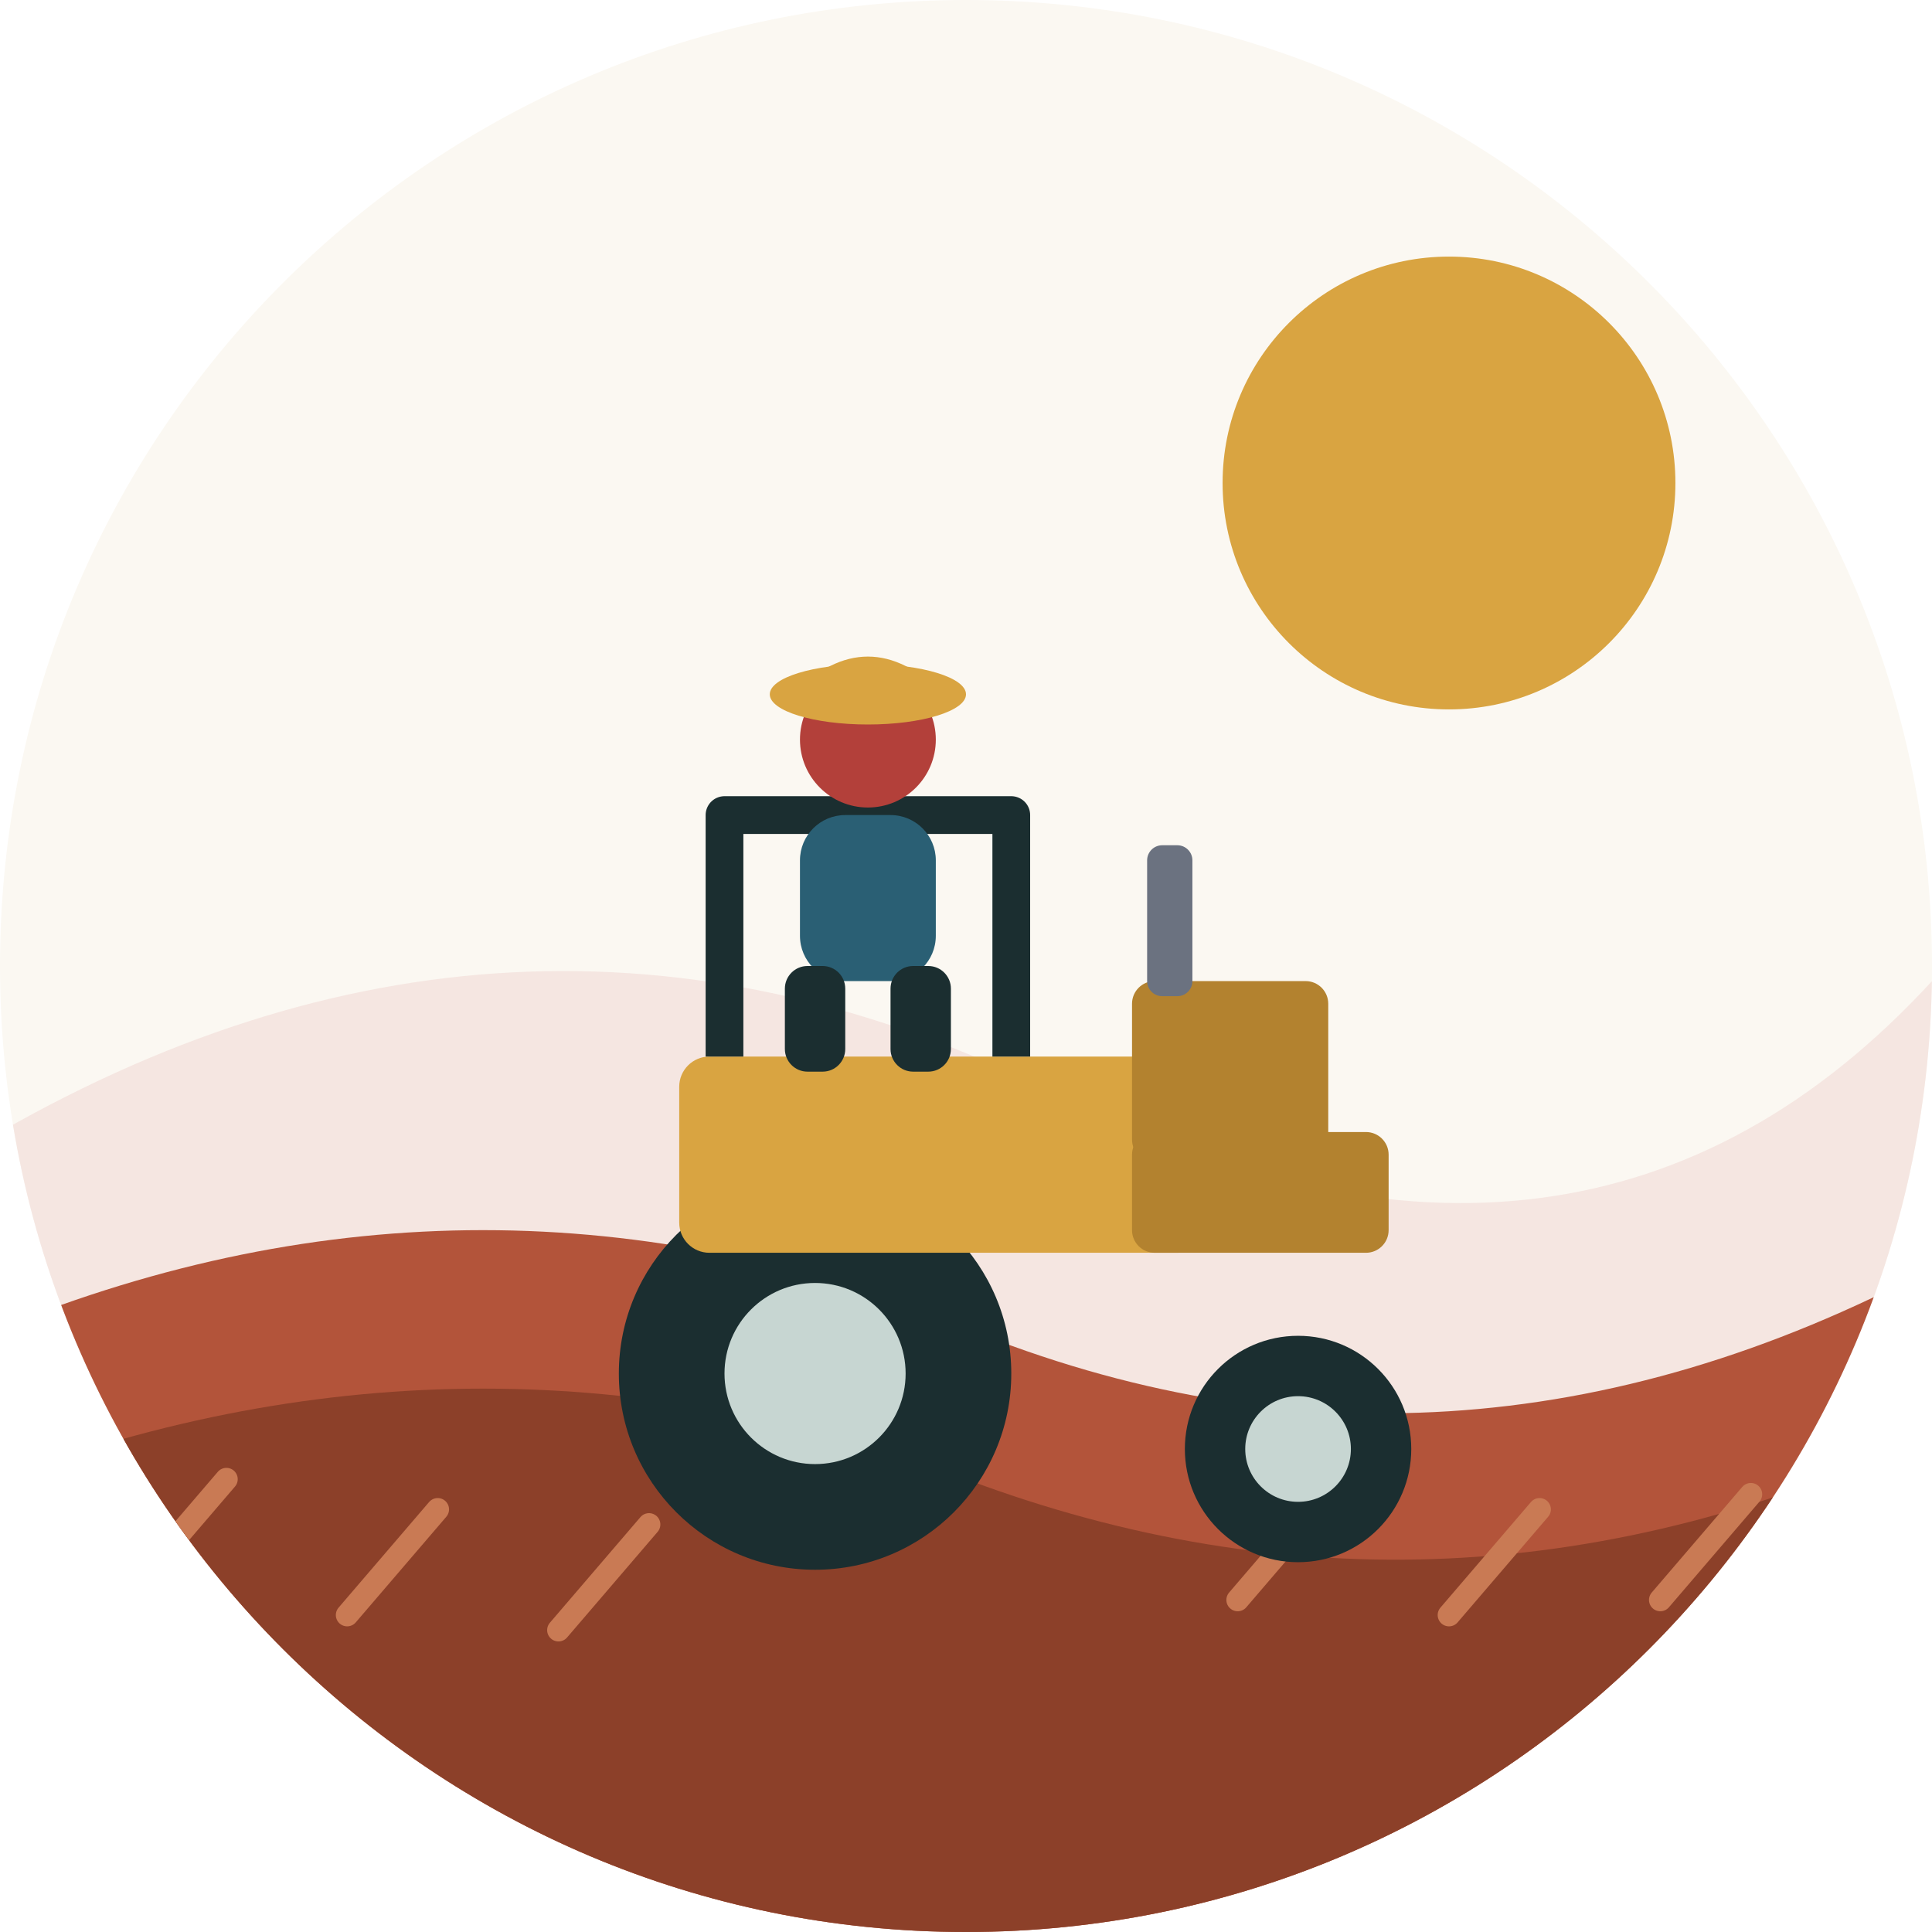
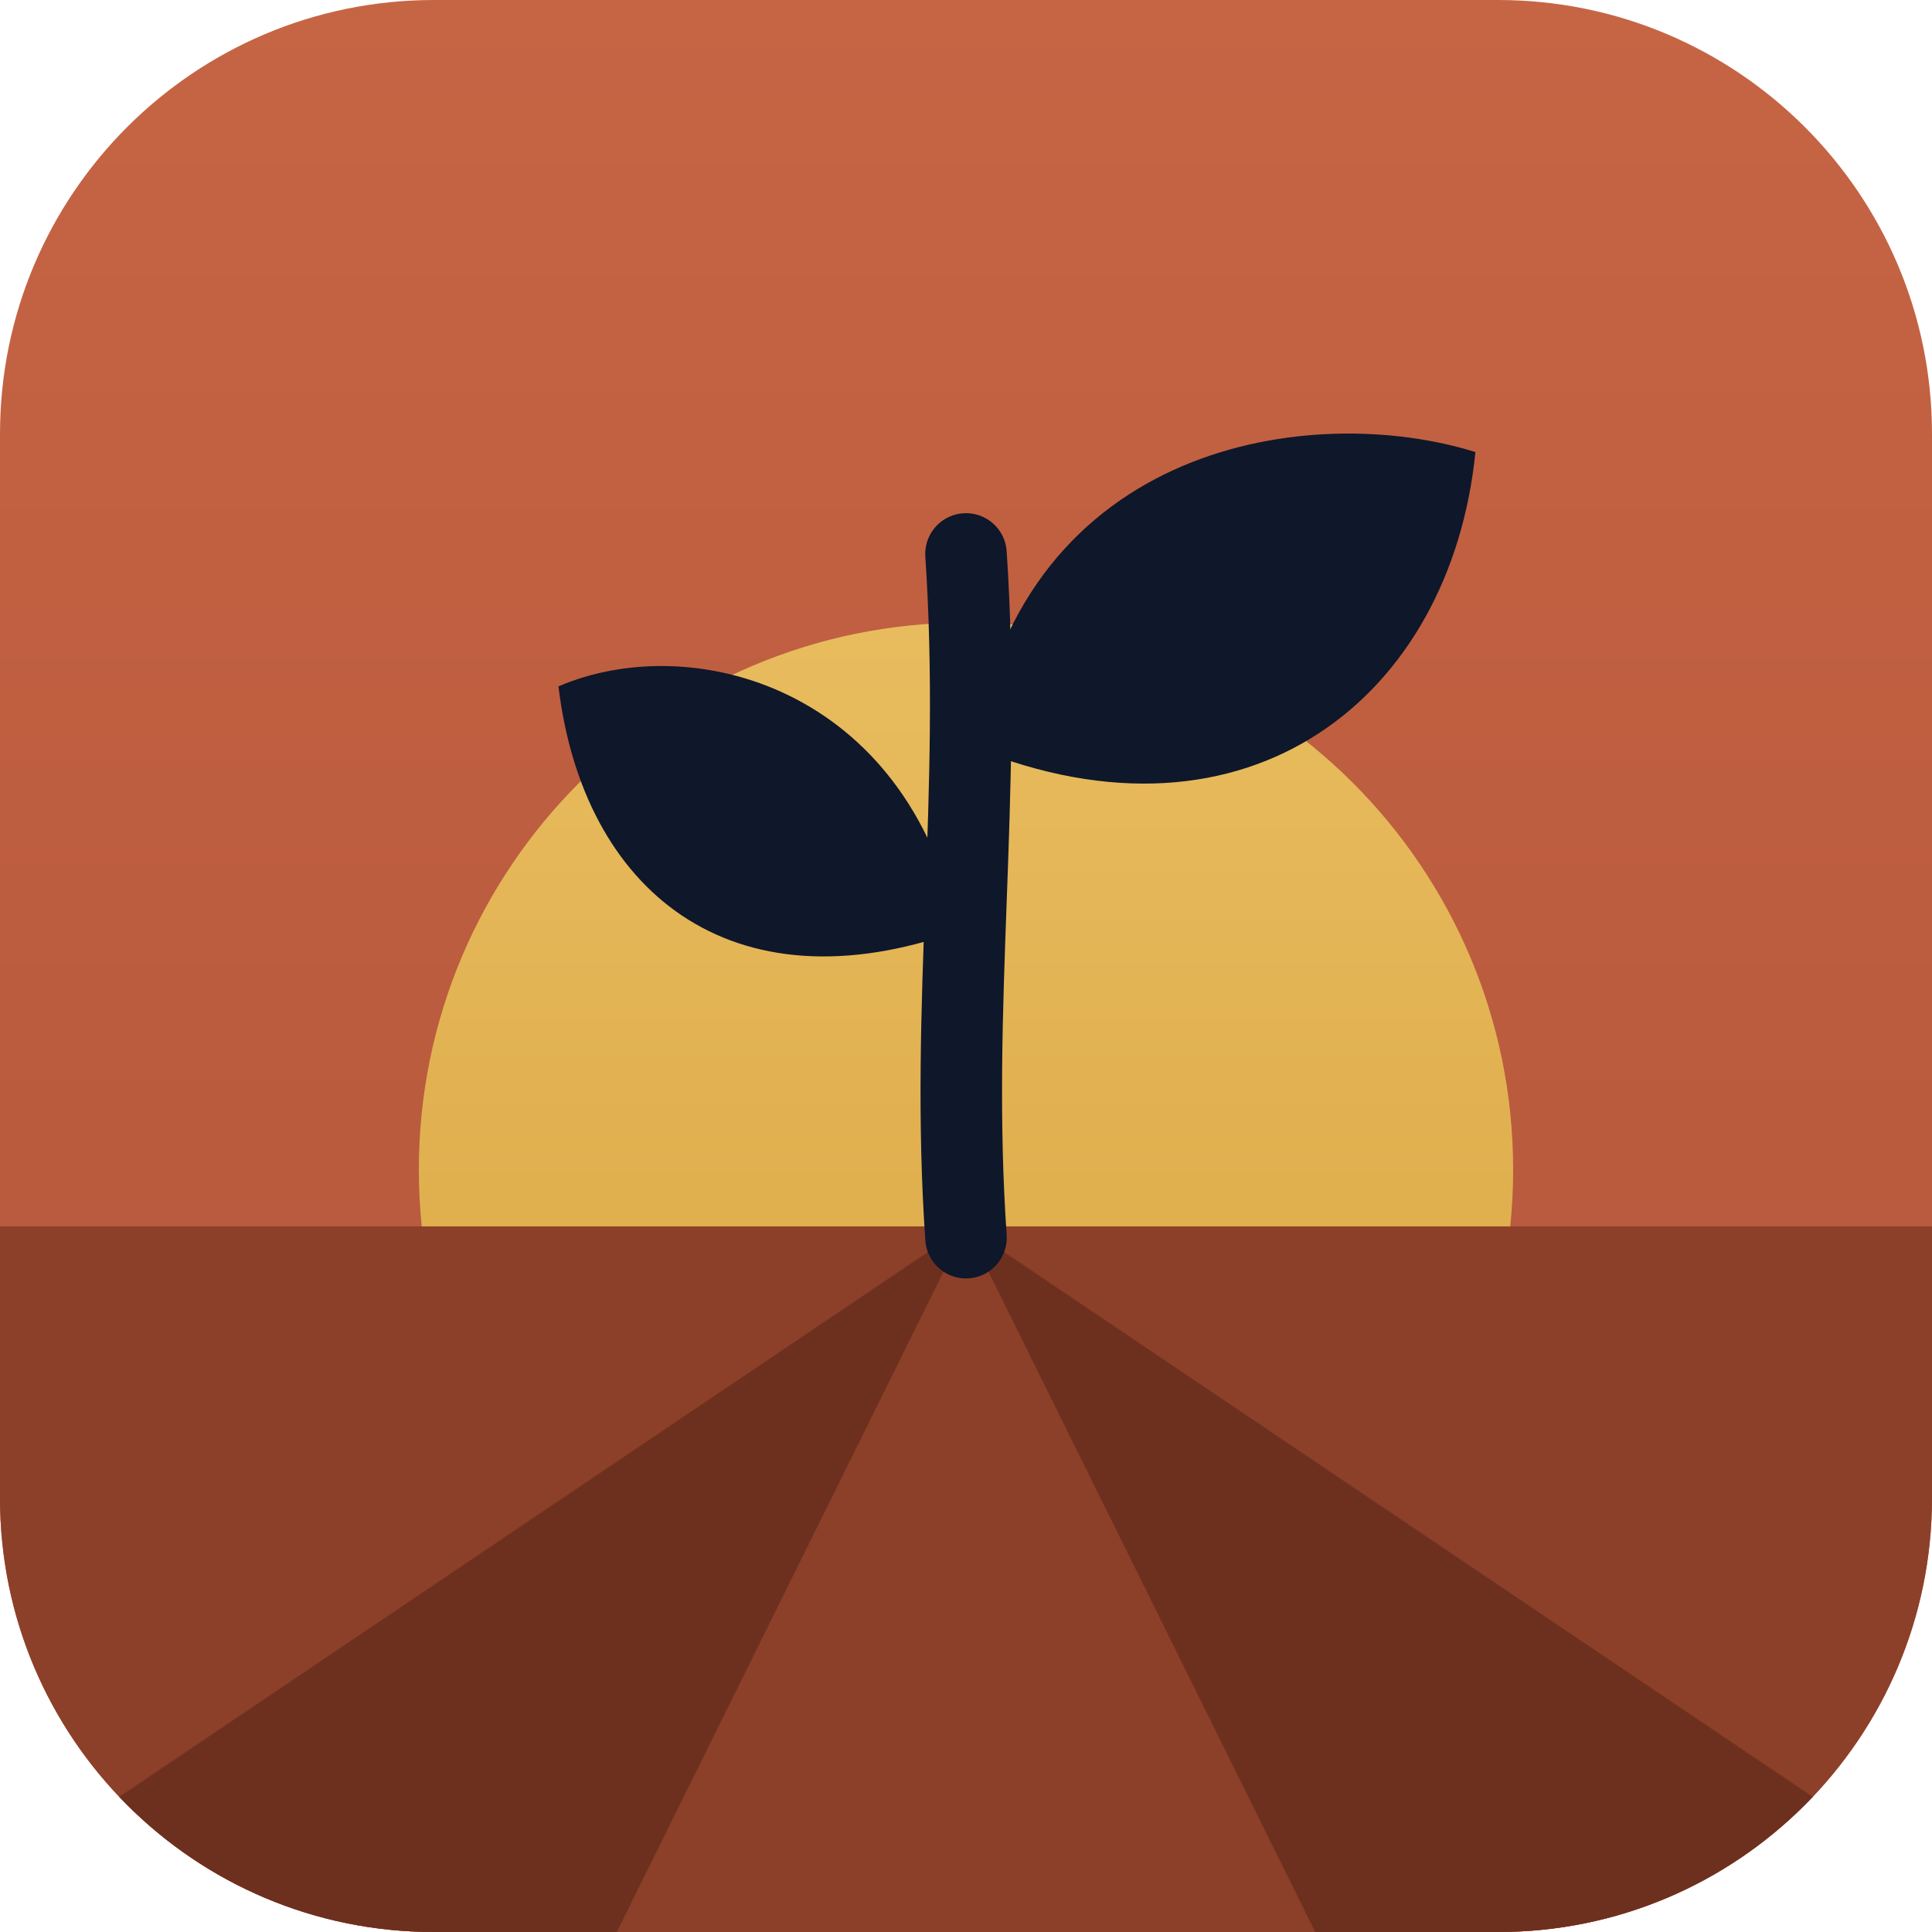
- <svg xmlns="http://www.w3.org/2000/svg" width="256" height="256" viewBox="0 0 256 256">
+ <svg xmlns="http://www.w3.org/2000/svg" width="1024" height="1024" viewBox="0 0 1024 1024">
  <defs>
-     <clipPath id="circleClip">
-       <circle cx="128" cy="128" r="128" />
+     <linearGradient id="ar-sky" x1="0" y1="0" x2="0" y2="1">
+       <stop offset="0" stop-color="#C66544" />
+       <stop offset="1" stop-color="#B3543A" />
+     </linearGradient>
+     <linearGradient id="ar-sun" x1="0" y1="0" x2="0" y2="1">
+       <stop offset="0" stop-color="#E8BC5E" />
+       <stop offset="1" stop-color="#D9A441" />
+     </linearGradient>
+     <clipPath id="ar-above">
+       <rect x="0" y="0" width="1024" height="650" />
    </clipPath>
  </defs>
-   <g clip-path="url(#circleClip)">
-     <rect x="0" y="0" width="256" height="256" fill="#FBF8F2" />
-     <circle cx="192" cy="64" r="30" fill="#D9A441" />
-     <path d="M0 150 Q 70 110 140 145 T 256 130 V 256 H 0 Z" fill="#F5E6E1" />
-     <path d="M0 176 Q 64 150 128 176 T 256 168 V 256 H 0 Z" fill="#B3543A" />
-     <path d="M0 196 Q 64 172 128 196 T 256 190 V 256 H 0 Z" fill="#8C4029" />
-     <g stroke="#C97A54" stroke-width="3" stroke-linecap="round">
-       <line x1="18" y1="210" x2="30" y2="196" />
-       <line x1="46" y1="214" x2="58" y2="200" />
-       <line x1="74" y1="216" x2="86" y2="202" />
-       <line x1="164" y1="212" x2="176" y2="198" />
-       <line x1="192" y1="214" x2="204" y2="200" />
-       <line x1="220" y1="212" x2="232" y2="198" />
+   <defs>
+     <clipPath id="ar-tile">
+       <rect width="1024" height="1024" rx="230" />
+     </clipPath>
+   </defs>
+   <g clip-path="url(#ar-tile)">
+     <rect width="1024" height="1024" fill="url(#ar-sky)" />
+     <rect x="-600" y="650" width="2224" height="850" fill="#8C4029" />
+     <path d="M512 650 L-749.7 1500 L91.4 1500 Z" fill="#6E301E" />
+     <path d="M512 650 L932.6 1500 L1773.7 1500 Z" fill="#6E301E" />
+     <g clip-path="url(#ar-above)">
+       <circle cx="512" cy="620" r="290" fill="url(#ar-sun)" />
    </g>
    <g>
-       <circle cx="108" cy="182" r="26" fill="#1B2E30" />
-       <circle cx="108" cy="182" r="12" fill="#C7D6D2" />
-       <circle cx="172" cy="192" r="15" fill="#1B2E30" />
-       <circle cx="172" cy="192" r="7" fill="#C7D6D2" />
-       <rect x="90" y="140" width="70" height="26" rx="4" fill="#D9A441" />
-       <rect x="150" y="150" width="34" height="16" rx="3" fill="#B3822F" />
-       <rect x="150" y="130" width="26" height="24" rx="3" fill="#B3822F" />
-       <rect x="152" y="112" width="6" height="20" rx="2" fill="#6B7280" />
-       <path d="M96 140 L96 108 L134 108 L134 140" fill="none" stroke="#1B2E30" stroke-width="5" stroke-linejoin="round" />
-       <circle cx="115" cy="98" r="9" fill="#B3403A" />
-       <rect x="106" y="108" width="18" height="22" rx="6" fill="#2A5F74" />
-       <rect x="104" y="128" width="8" height="14" rx="3" fill="#1B2E30" />
-       <rect x="118" y="128" width="8" height="14" rx="3" fill="#1B2E30" />
-       <ellipse cx="115" cy="92" rx="13" ry="4" fill="#D9A441" />
-       <path d="M105 92 Q115 82 125 92" fill="#D9A441" />
+       <path d="M512 656 C 503.36 531.2, 520.64 423.2, 512 293.6" fill="none" stroke="#0F172A" stroke-width="43.2" stroke-linecap="round" />
+       <path d="M516 396.2 C 543.0 234.2, 695.6 212.6, 782.0 239.6 C 769.04 369.2, 661.8 455.6, 516 396.2 Z" fill="#0F172A" />
+       <path d="M508 493.4 C 481.0 363.8, 366.2 333.56, 296.0 363.8 C 308.96 471.8, 387.04 536.6, 508 493.4 Z" fill="#0F172A" />
    </g>
  </g>
</svg>
